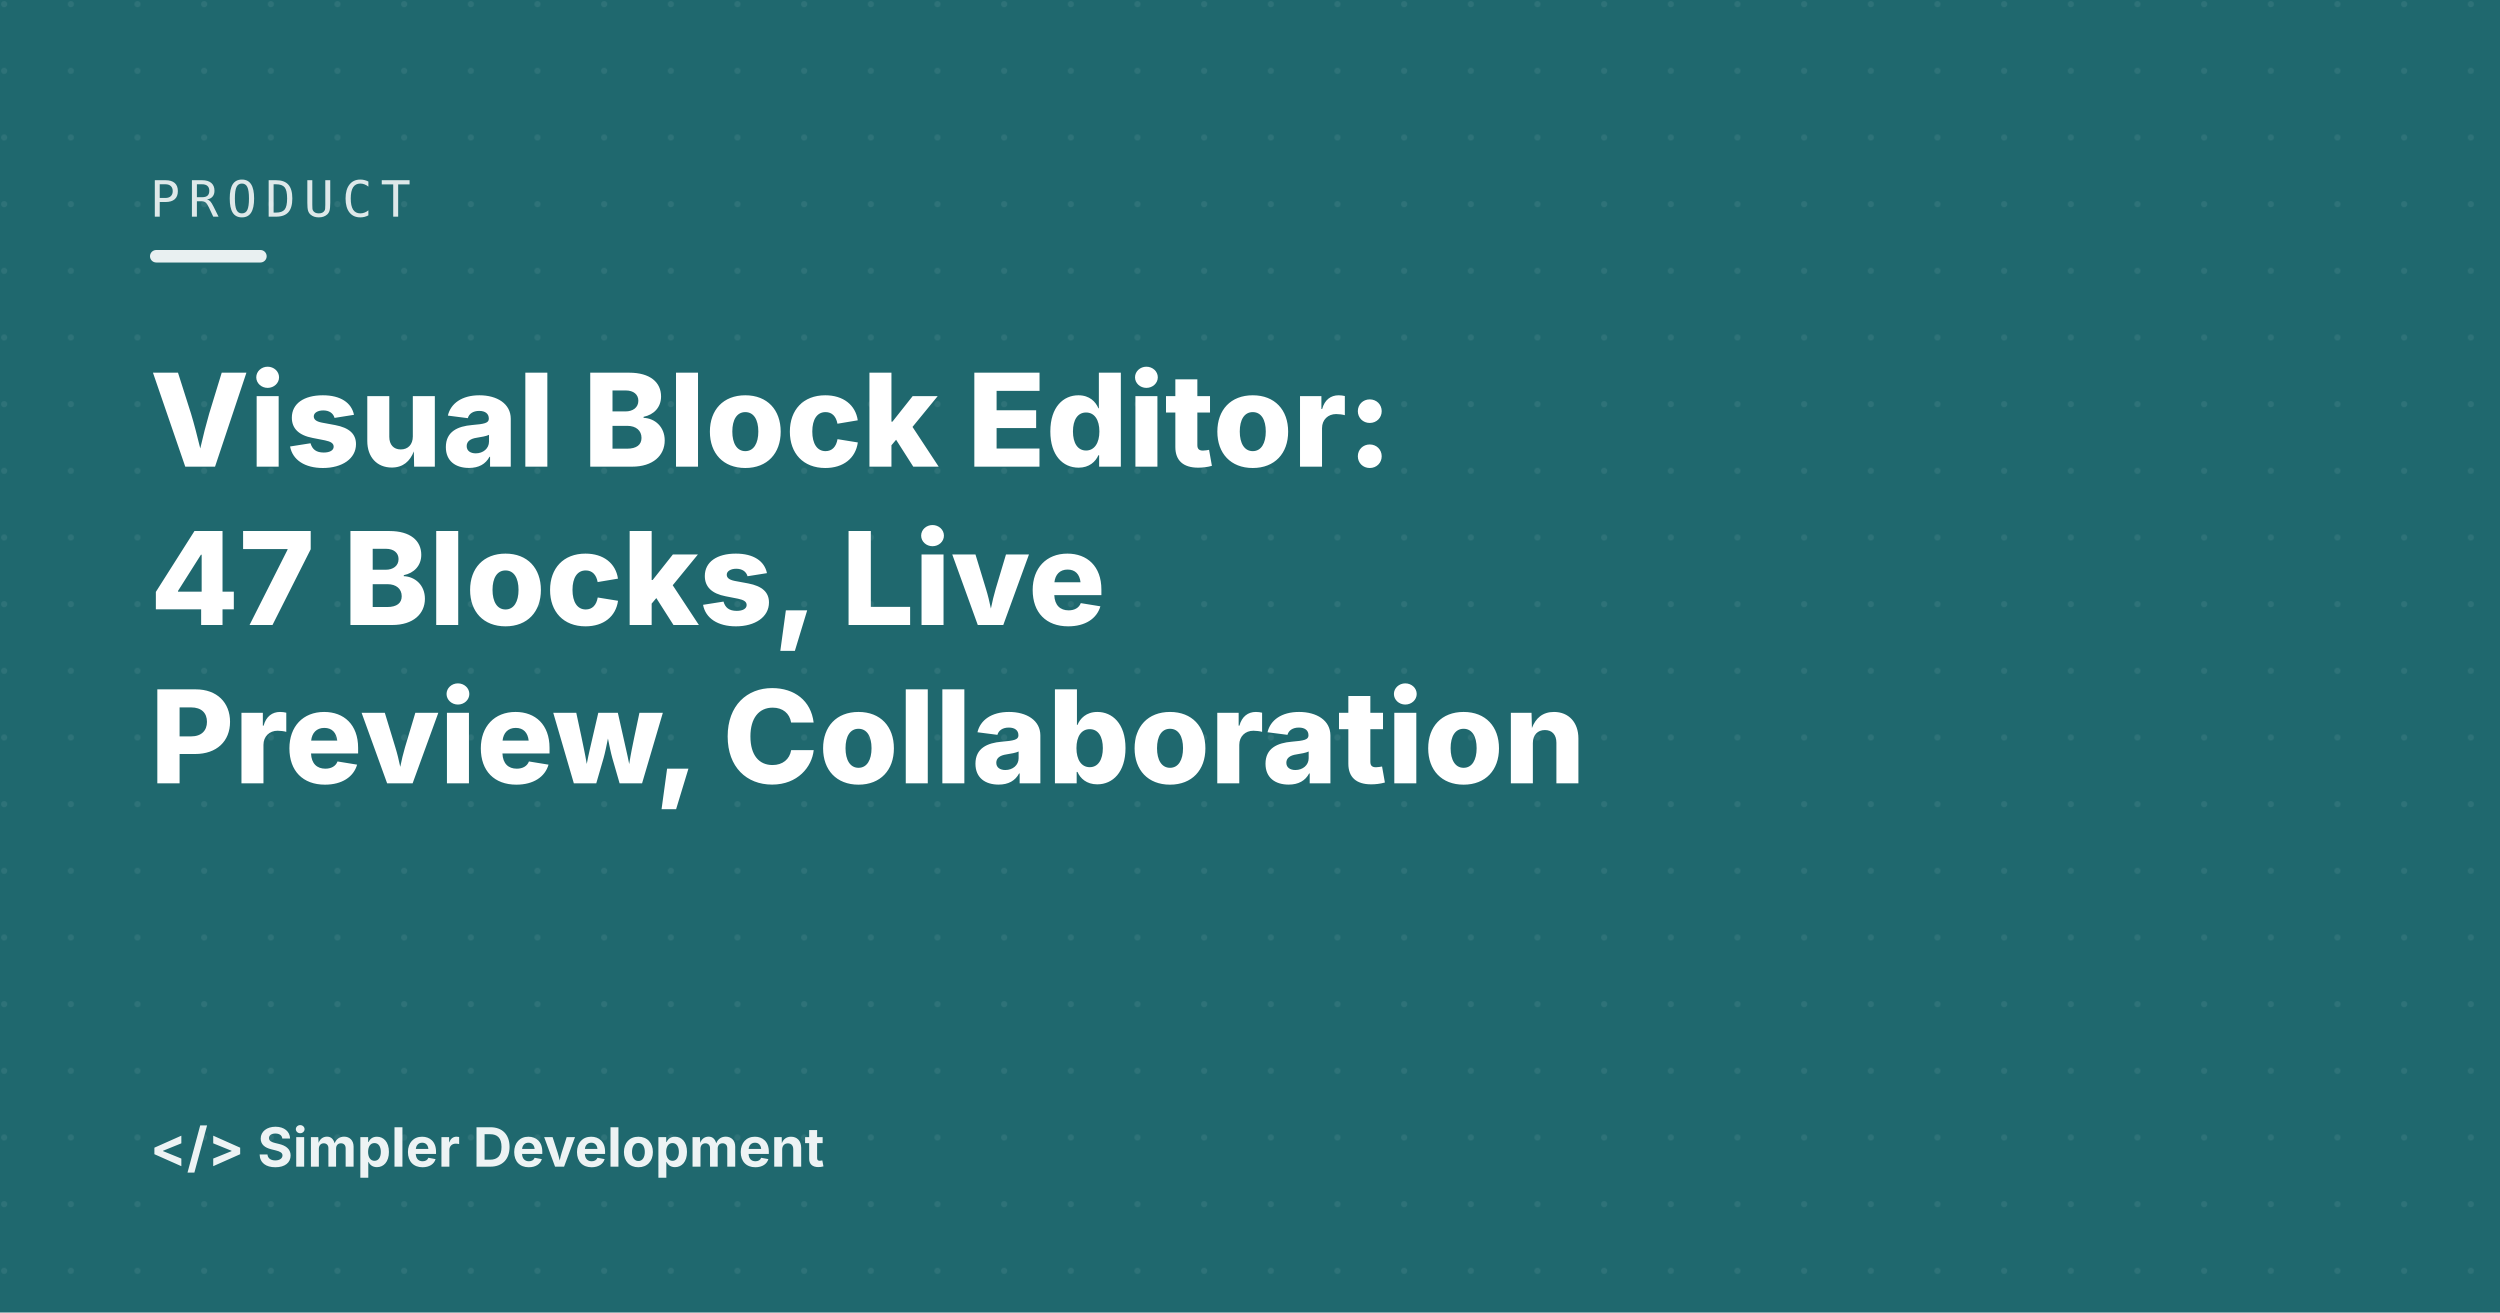
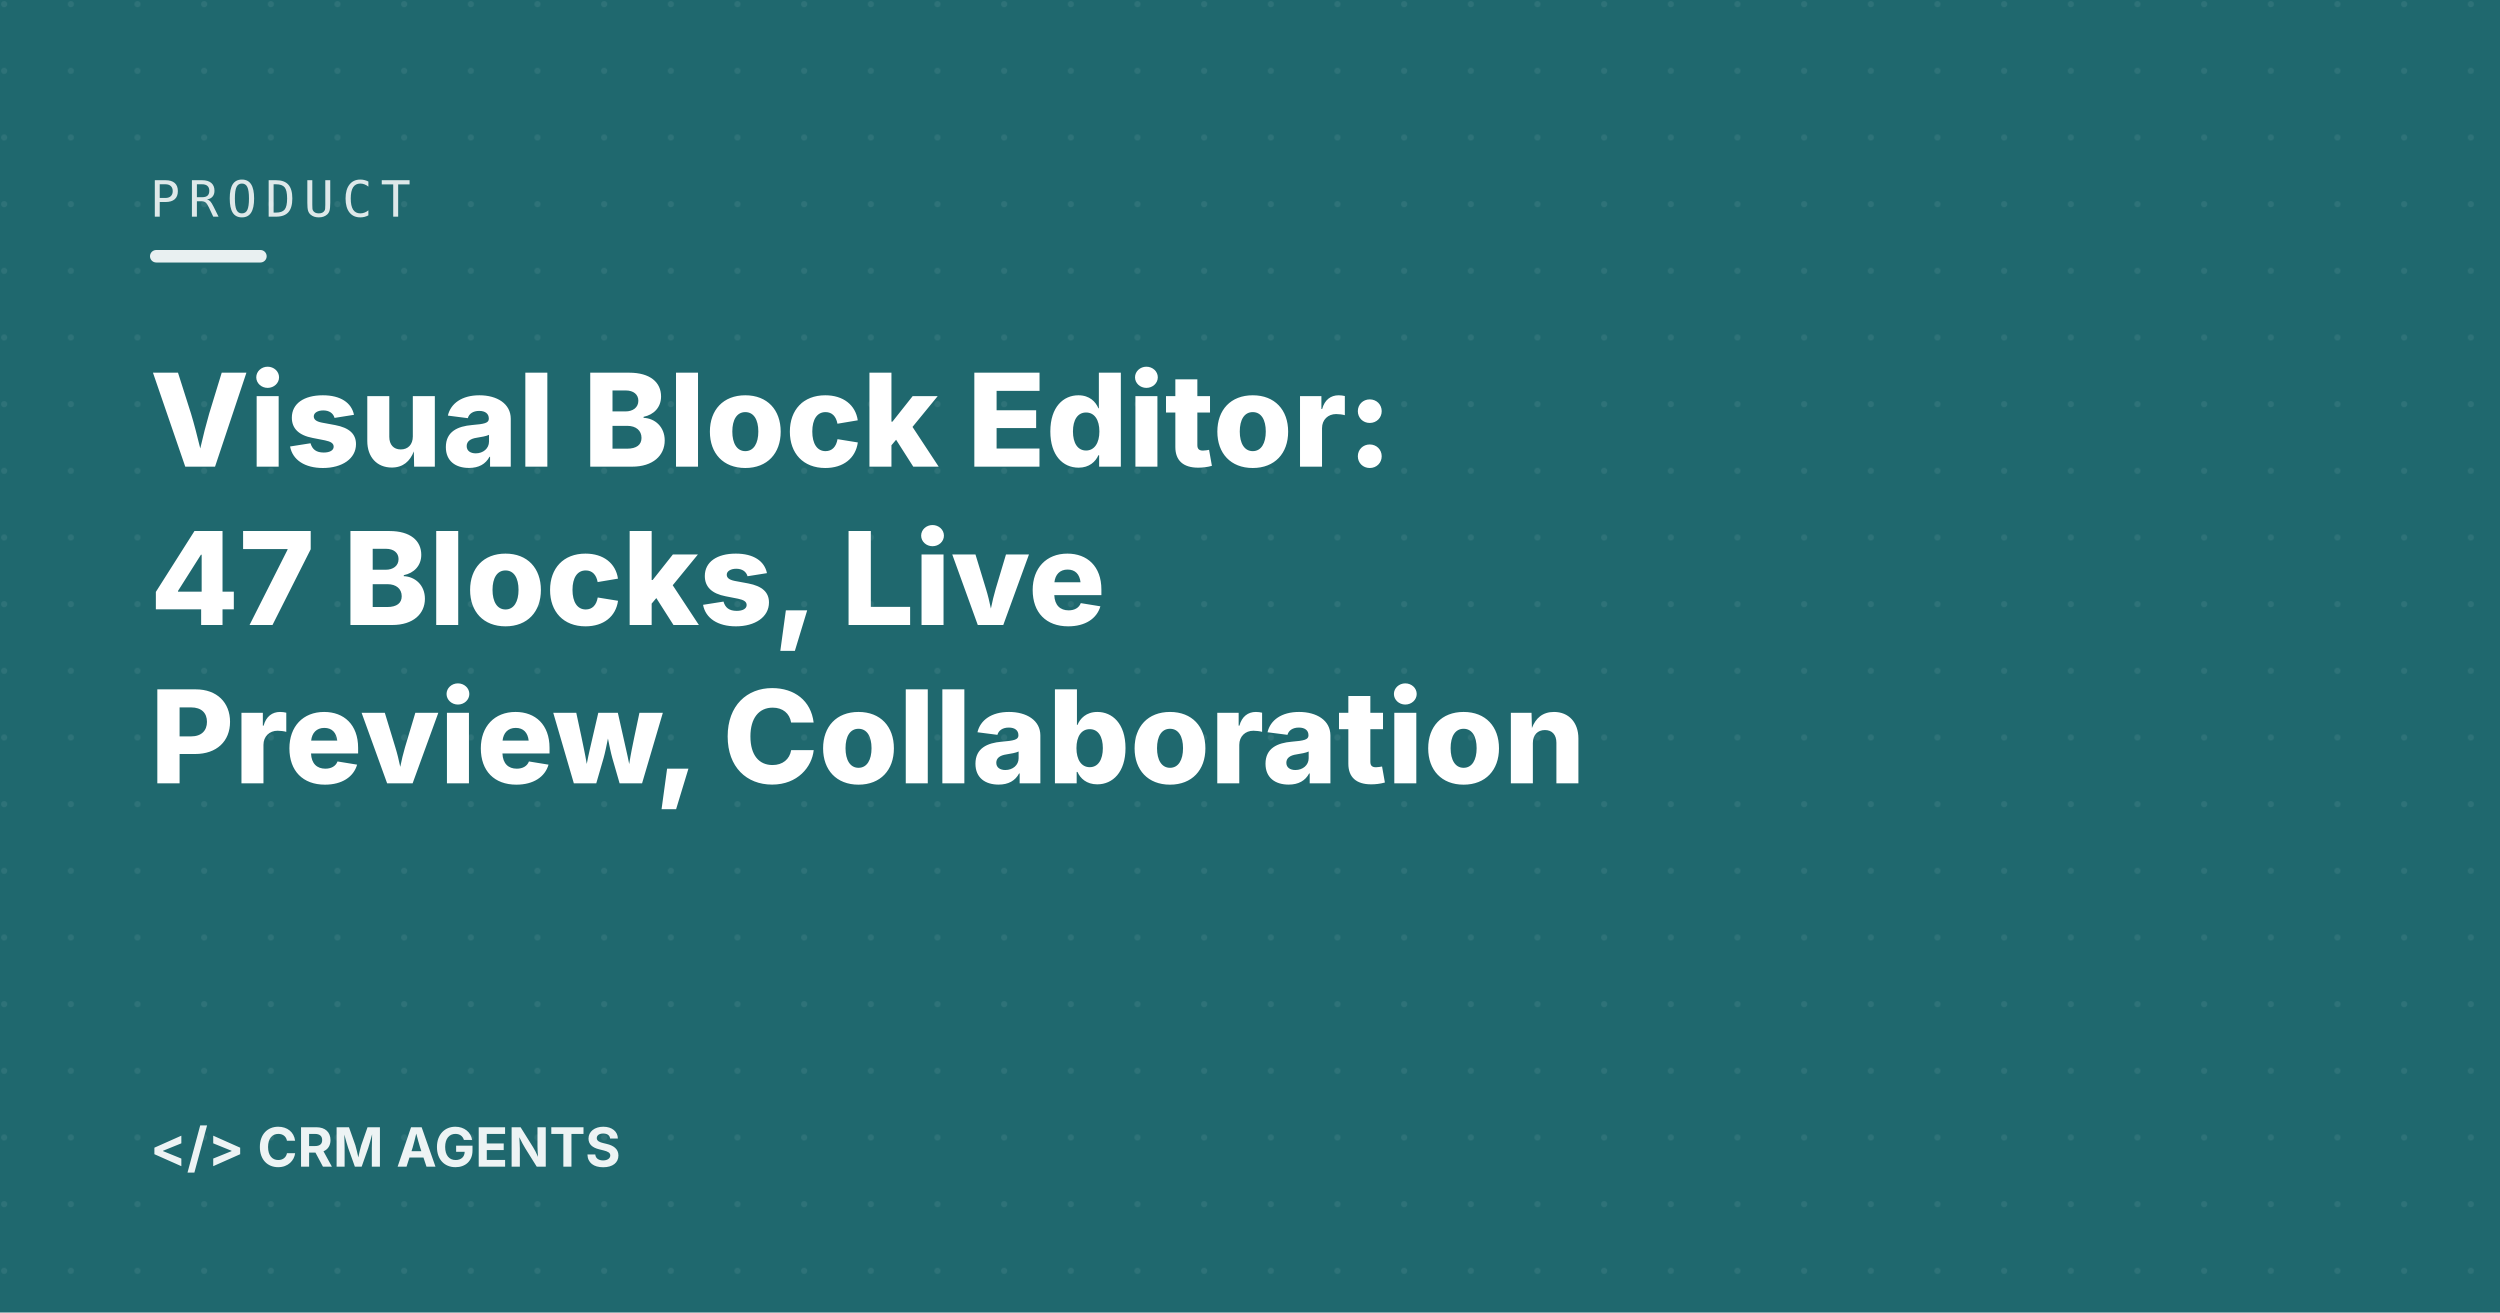
<svg xmlns="http://www.w3.org/2000/svg" width="1200" height="630" viewBox="0 0 1200 630" role="img" aria-label="Visual Block Editor: 47 Blocks, Live Preview, Collaboration">
  <defs>
    <linearGradient id="bg" x1="0" y1="0" x2="1" y2="1">
      <stop offset="0" stop-color="#1F686E" />
      <stop offset="1" stop-color="#1F686E" />
    </linearGradient>
    <pattern id="dots" width="32" height="32" patternUnits="userSpaceOnUse">
      <circle cx="2" cy="2" r="1.5" fill="#ffffff" opacity="0.07" />
    </pattern>
  </defs>
  <rect width="1200" height="630" fill="url(#bg)" />
  <rect width="1200" height="630" fill="url(#dots)" />
  <rect x="72" y="120" width="56" height="6" rx="3" fill="#ffffff" opacity="0.9" />
  <text x="72" y="104" font-family="ui-monospace, SFMono-Regular, Menlo, monospace" font-size="24" letter-spacing="4" fill="#ffffff" opacity="0.85">PRODUCT</text>
  <text x="72" y="224" font-family="Inter, Segoe UI, system-ui, sans-serif" font-size="62" font-weight="800" fill="#ffffff">Visual Block Editor:</text>
  <text x="72" y="300" font-family="Inter, Segoe UI, system-ui, sans-serif" font-size="62" font-weight="800" fill="#ffffff">47 Blocks, Live</text>
  <text x="72" y="376" font-family="Inter, Segoe UI, system-ui, sans-serif" font-size="62" font-weight="800" fill="#ffffff">Preview, Collaboration</text>
-   <text x="72" y="560" font-family="Inter, Segoe UI, system-ui, sans-serif" font-size="26" font-weight="700" fill="#ffffff" opacity="0.92">&lt;/&gt; Simpler Development</text>
+   <text x="72" y="560" font-family="Inter, Segoe UI, system-ui, sans-serif" font-size="26" font-weight="700" fill="#ffffff" opacity="0.92">&lt;/&gt; CRM AGENTS</text>
</svg>
